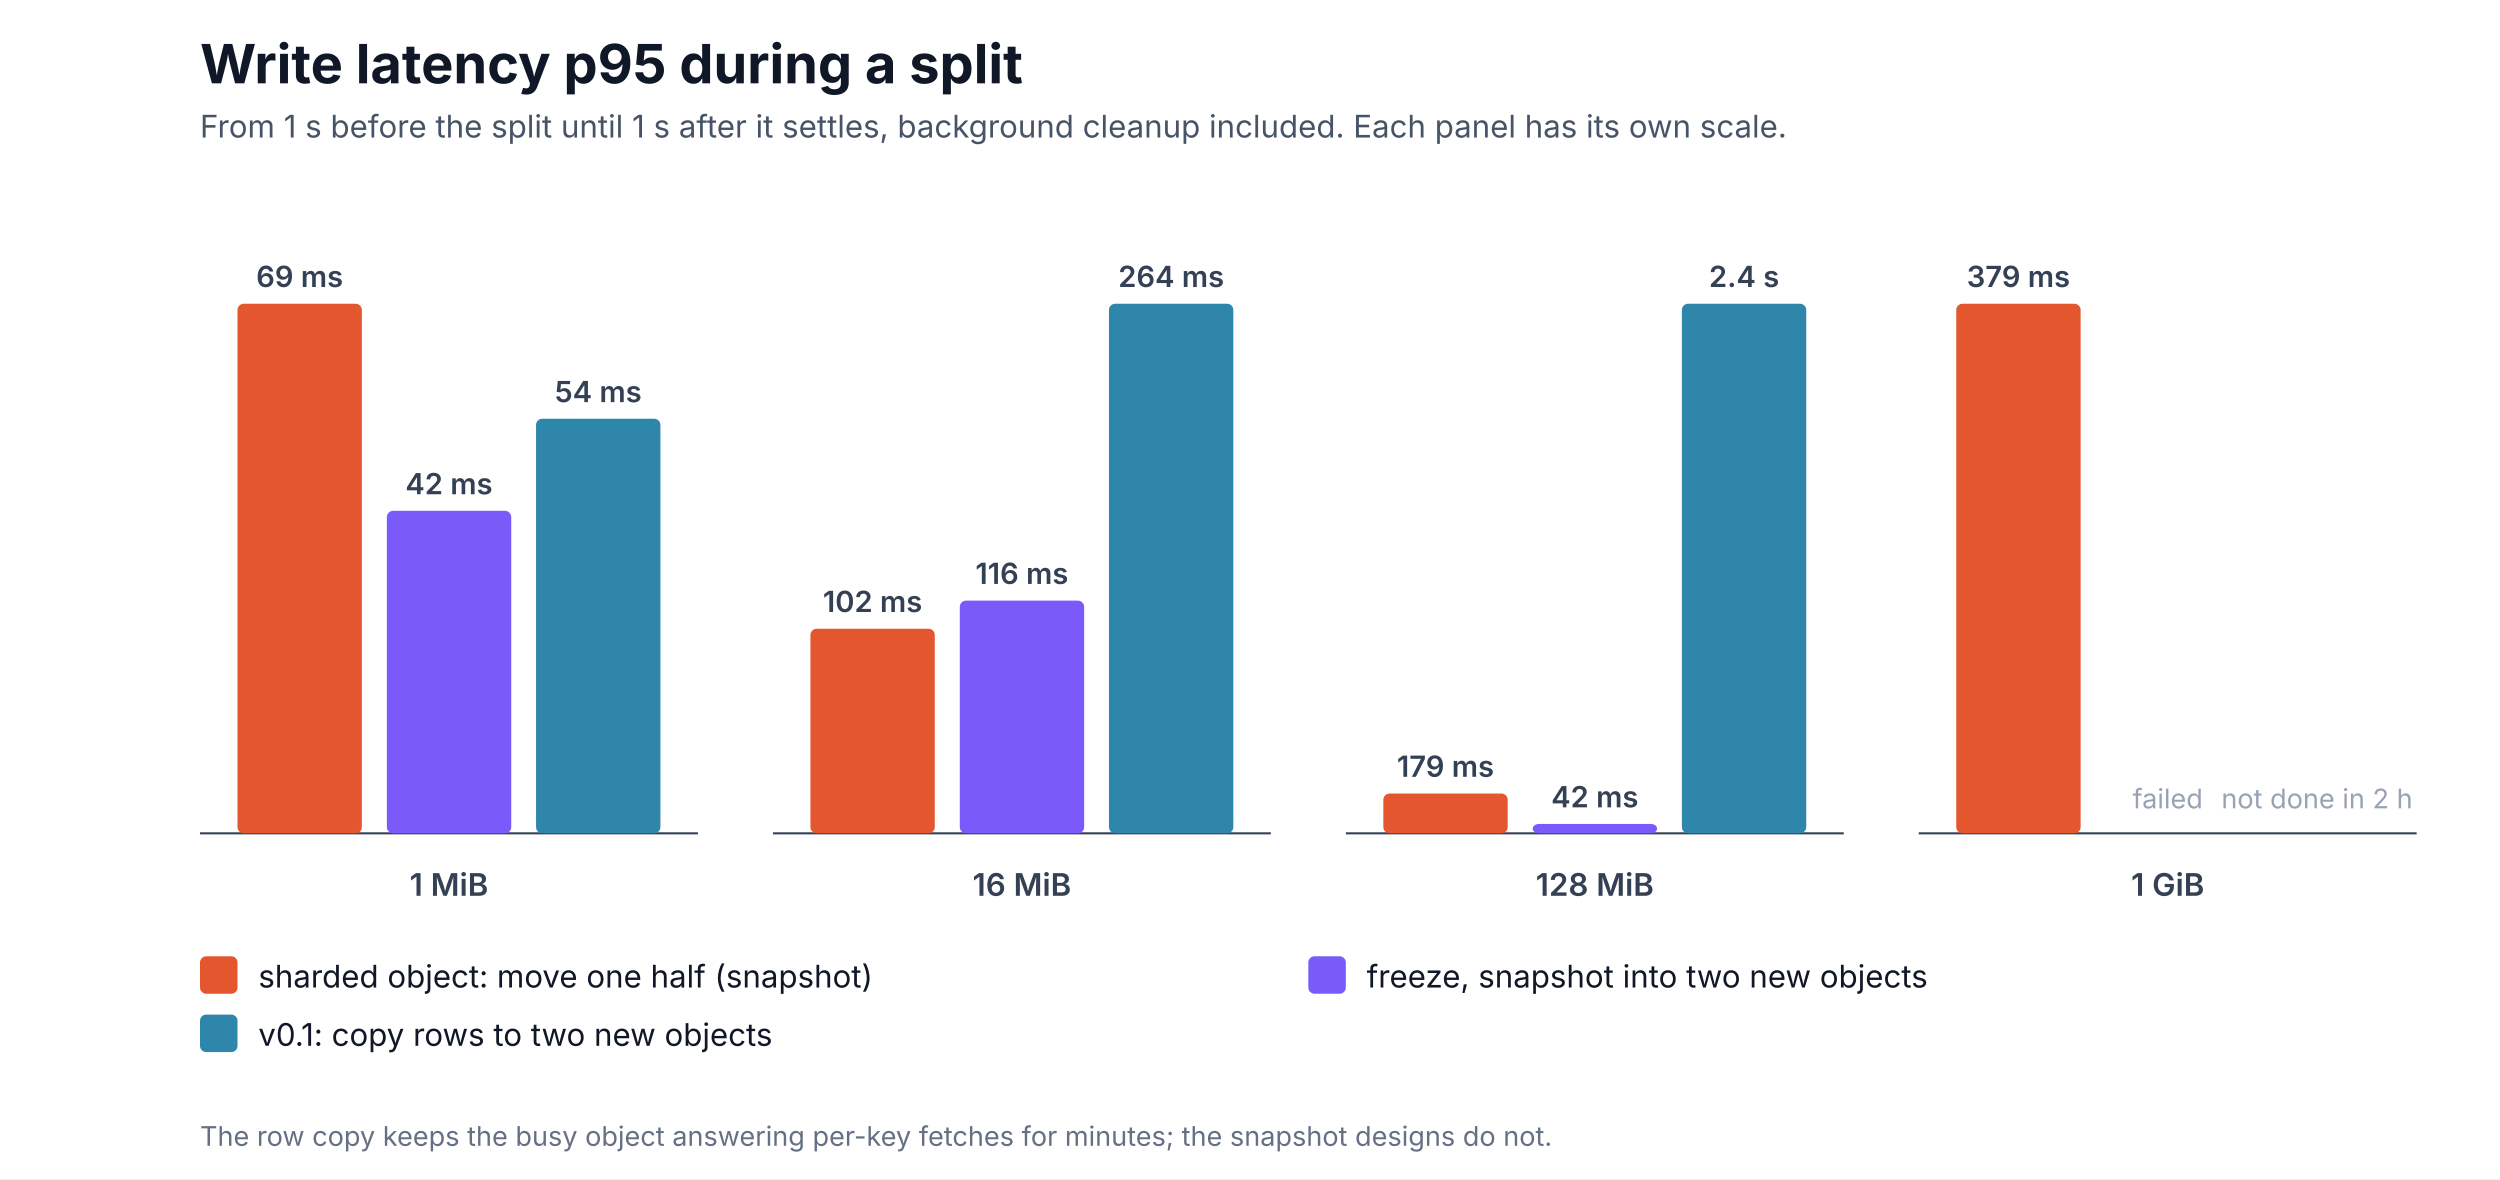
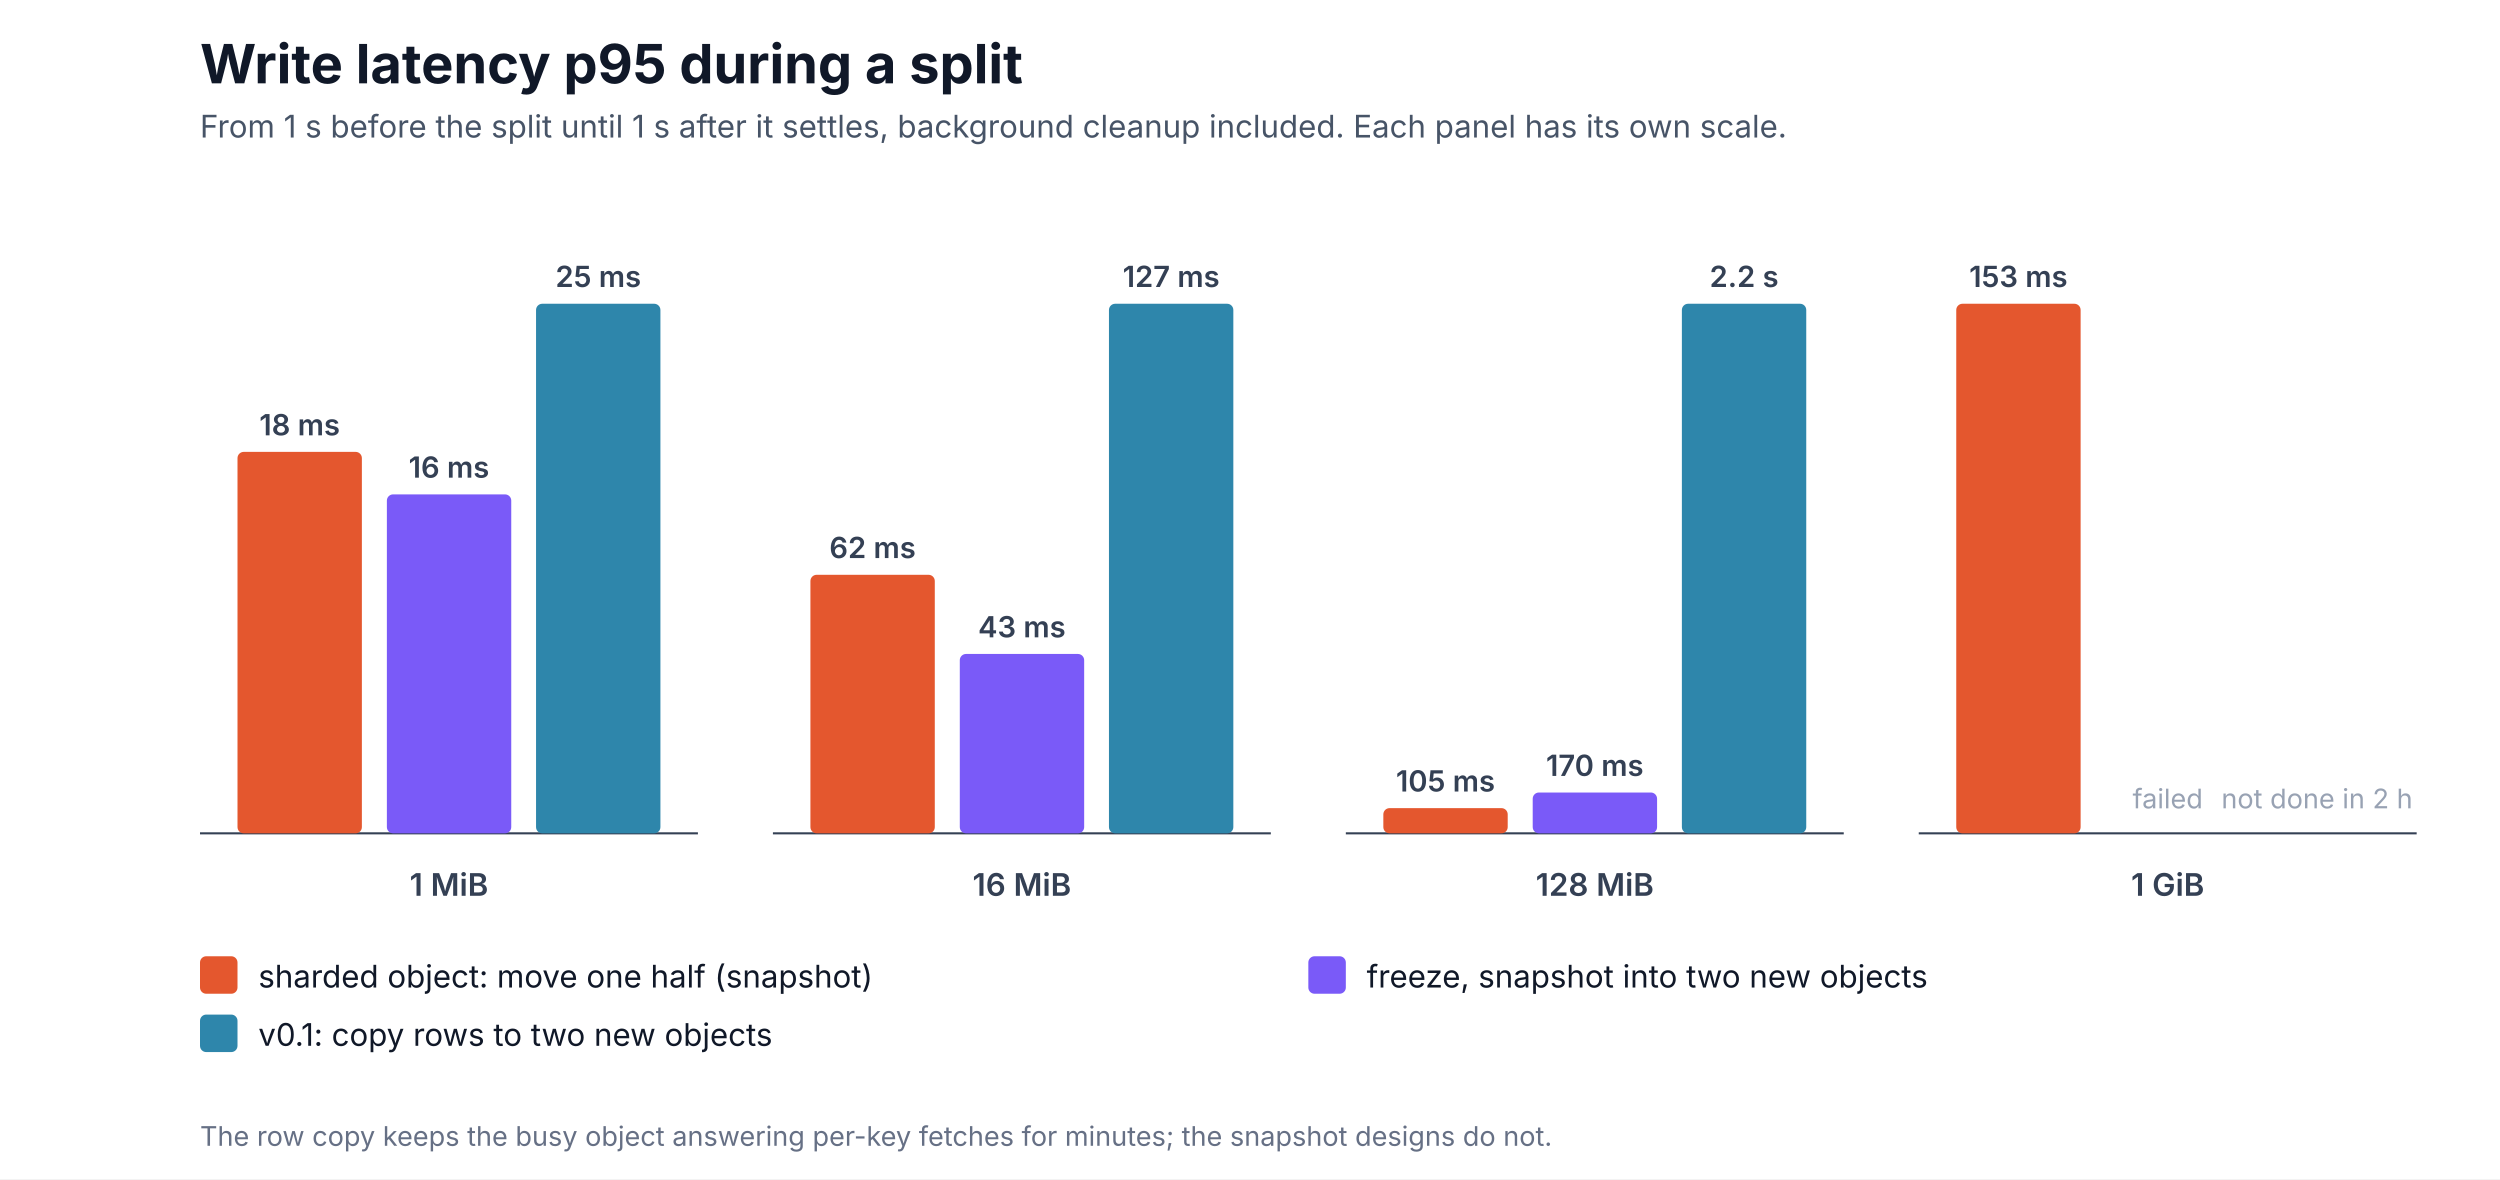
<svg xmlns="http://www.w3.org/2000/svg" width="1200" height="566" viewBox="0 0 1200 566">
  <style>text{font-family:Inter,ui-sans-serif,system-ui,-apple-system,sans-serif;fill:#101828}.title{font-size:26px;font-weight:700}.sub{font-size:15px;fill:#475467}.label{font-size:15px;font-weight:600;fill:#344054}.legend{font-size:15px}.value{font-size:14px;font-weight:600;fill:#344054}.na{font-size:13px;fill:#98a2b3}.note{font-size:13px;fill:#667085}.axisline{stroke:#344054}</style>
  <rect width="1200" height="566" fill="#fff" />
  <text x="96" y="40" class="title">Write latency p95 during a split</text>
  <text x="96" y="66" class="sub">From 1 s before the split until 1 s after it settles, background cleanup included. Each panel has its own scale.</text>
  <line x1="96" x2="335" y1="400" y2="400" class="axisline" />
-   <rect x="114.0" y="145.8" width="59.7" height="254.2" rx="3" fill="#e4572e" />
-   <text x="143.833" y="137.763" text-anchor="middle" class="value">69 ms</text>
-   <rect x="185.7" y="245.2" width="59.7" height="154.8" rx="3" fill="#7a5af8" />
-   <text x="215.5" y="237.247" text-anchor="middle" class="value">42 ms</text>
-   <rect x="257.3" y="201.0" width="59.7" height="199.0" rx="3" fill="#2e86ab" />
-   <text x="287.167" y="193.032" text-anchor="middle" class="value">54 ms</text>
+   <rect x="114.0" y="216.9" width="59.7" height="183.1" rx="3" fill="#e4572e" />
+   <text x="143.833" y="208.949" text-anchor="middle" class="value">18 ms</text>
+   <rect x="185.7" y="237.3" width="59.7" height="162.7" rx="3" fill="#7a5af8" />
+   <text x="215.5" y="229.288" text-anchor="middle" class="value">16 ms</text>
+   <rect x="257.3" y="145.8" width="59.7" height="254.2" rx="3" fill="#2e86ab" />
+   <text x="287.167" y="137.763" text-anchor="middle" class="value">25 ms</text>
  <text x="215.5" y="430" text-anchor="middle" class="label">1 MiB</text>
  <line x1="371" x2="610" y1="400" y2="400" class="axisline" />
-   <rect x="389.0" y="301.8" width="59.7" height="98.2" rx="3" fill="#e4572e" />
-   <text x="418.833" y="293.772" text-anchor="middle" class="value">102 ms</text>
-   <rect x="460.7" y="288.3" width="59.7" height="111.7" rx="3" fill="#7a5af8" />
-   <text x="490.5" y="280.29" text-anchor="middle" class="value">116 ms</text>
+   <rect x="389.0" y="275.9" width="59.7" height="124.1" rx="3" fill="#e4572e" />
+   <text x="418.833" y="267.884" text-anchor="middle" class="value">62 ms</text>
+   <rect x="460.7" y="313.9" width="59.7" height="86.1" rx="3" fill="#7a5af8" />
+   <text x="490.5" y="305.92" text-anchor="middle" class="value">43 ms</text>
  <rect x="532.3" y="145.8" width="59.7" height="254.2" rx="3" fill="#2e86ab" />
-   <text x="562.167" y="137.763" text-anchor="middle" class="value">264 ms</text>
+   <text x="562.167" y="137.763" text-anchor="middle" class="value">127 ms</text>
  <text x="490.5" y="430" text-anchor="middle" class="label">16 MiB</text>
  <line x1="646" x2="885" y1="400" y2="400" class="axisline" />
-   <rect x="664.0" y="380.9" width="59.7" height="19.1" rx="3" fill="#e4572e" />
-   <text x="693.833" y="372.879" text-anchor="middle" class="value">179 ms</text>
-   <rect x="735.7" y="395.5" width="59.7" height="4.5" rx="3" fill="#7a5af8" />
-   <text x="765.5" y="387.513" text-anchor="middle" class="value">42 ms</text>
+   <rect x="664.0" y="387.9" width="59.7" height="12.1" rx="3" fill="#e4572e" />
+   <text x="693.833" y="379.921" text-anchor="middle" class="value">105 ms</text>
+   <rect x="735.7" y="380.4" width="59.7" height="19.6" rx="3" fill="#7a5af8" />
+   <text x="765.5" y="372.443" text-anchor="middle" class="value">170 ms</text>
  <rect x="807.3" y="145.8" width="59.7" height="254.2" rx="3" fill="#2e86ab" />
-   <text x="837.167" y="137.763" text-anchor="middle" class="value">2.4 s</text>
+   <text x="837.167" y="137.763" text-anchor="middle" class="value">2.2 s</text>
  <text x="765.5" y="430" text-anchor="middle" class="label">128 MiB</text>
  <line x1="921" x2="1160" y1="400" y2="400" class="axisline" />
  <rect x="939.0" y="145.8" width="59.7" height="254.2" rx="3" fill="#e4572e" />
-   <text x="968.833" y="137.763" text-anchor="middle" class="value">379 ms</text>
+   <text x="968.833" y="137.763" text-anchor="middle" class="value">153 ms</text>
  <text x="1040.5" y="388" text-anchor="middle" class="na">failed</text>
  <text x="1112.167" y="388" text-anchor="middle" class="na">not done in 2 h</text>
  <text x="1040.5" y="430" text-anchor="middle" class="label">1 GiB</text>
  <g transform="translate(96,472)">
    <rect width="18" height="18" y="-13" rx="3" fill="#e4572e" />
    <text x="28" y="2" class="legend">sharded object: move one half (snapshot)</text>
  </g>
  <g transform="translate(628,472)">
    <rect width="18" height="18" y="-13" rx="3" fill="#7a5af8" />
    <text x="28" y="2" class="legend">freeze, snapshot into two new objects</text>
  </g>
  <g transform="translate(96,500)">
    <rect width="18" height="18" y="-13" rx="3" fill="#2e86ab" />
    <text x="28" y="2" class="legend">v0.1: copy rows to two new objects</text>
  </g>
  <text x="96" y="550" class="note">The row copy keeps the busy object answering per-key fetches for minutes; the snapshot designs do not.</text>
</svg>
